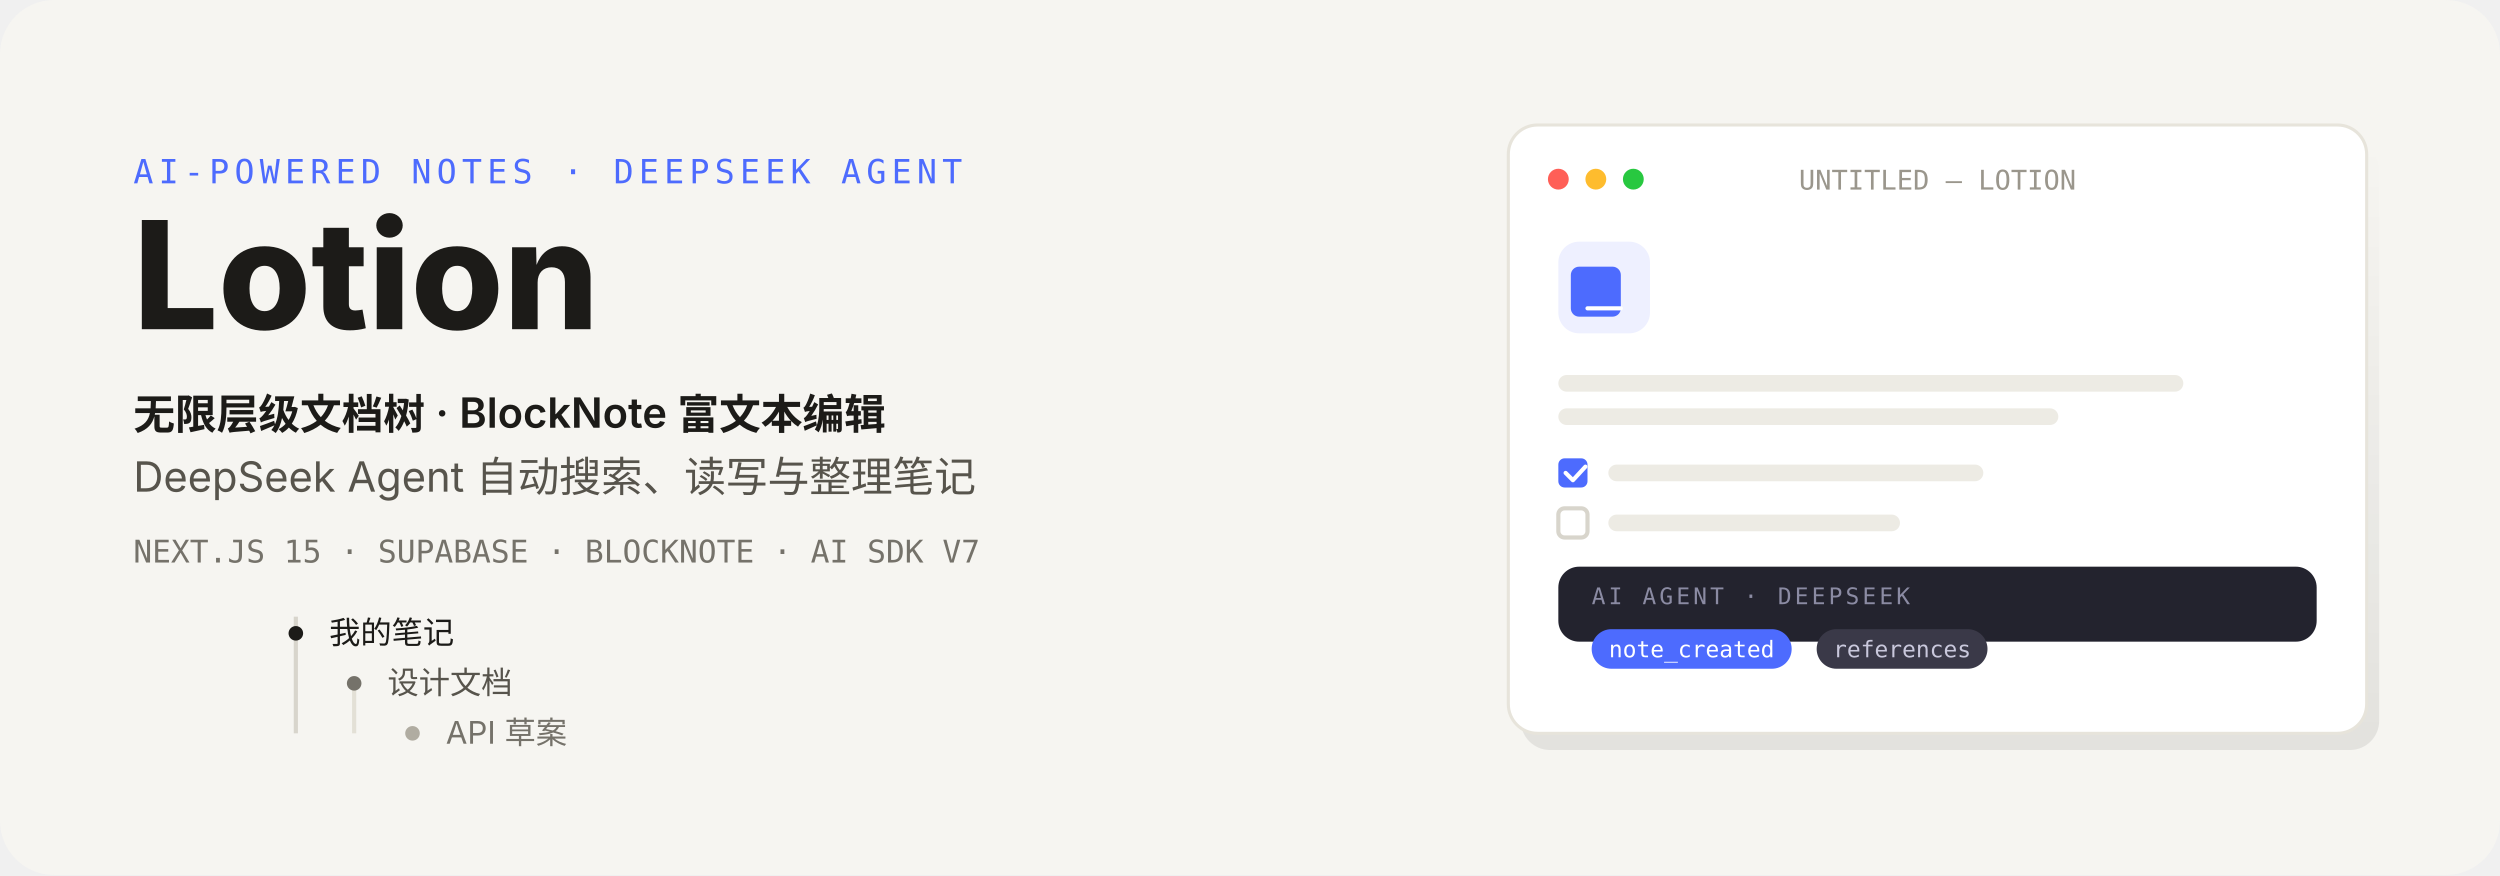
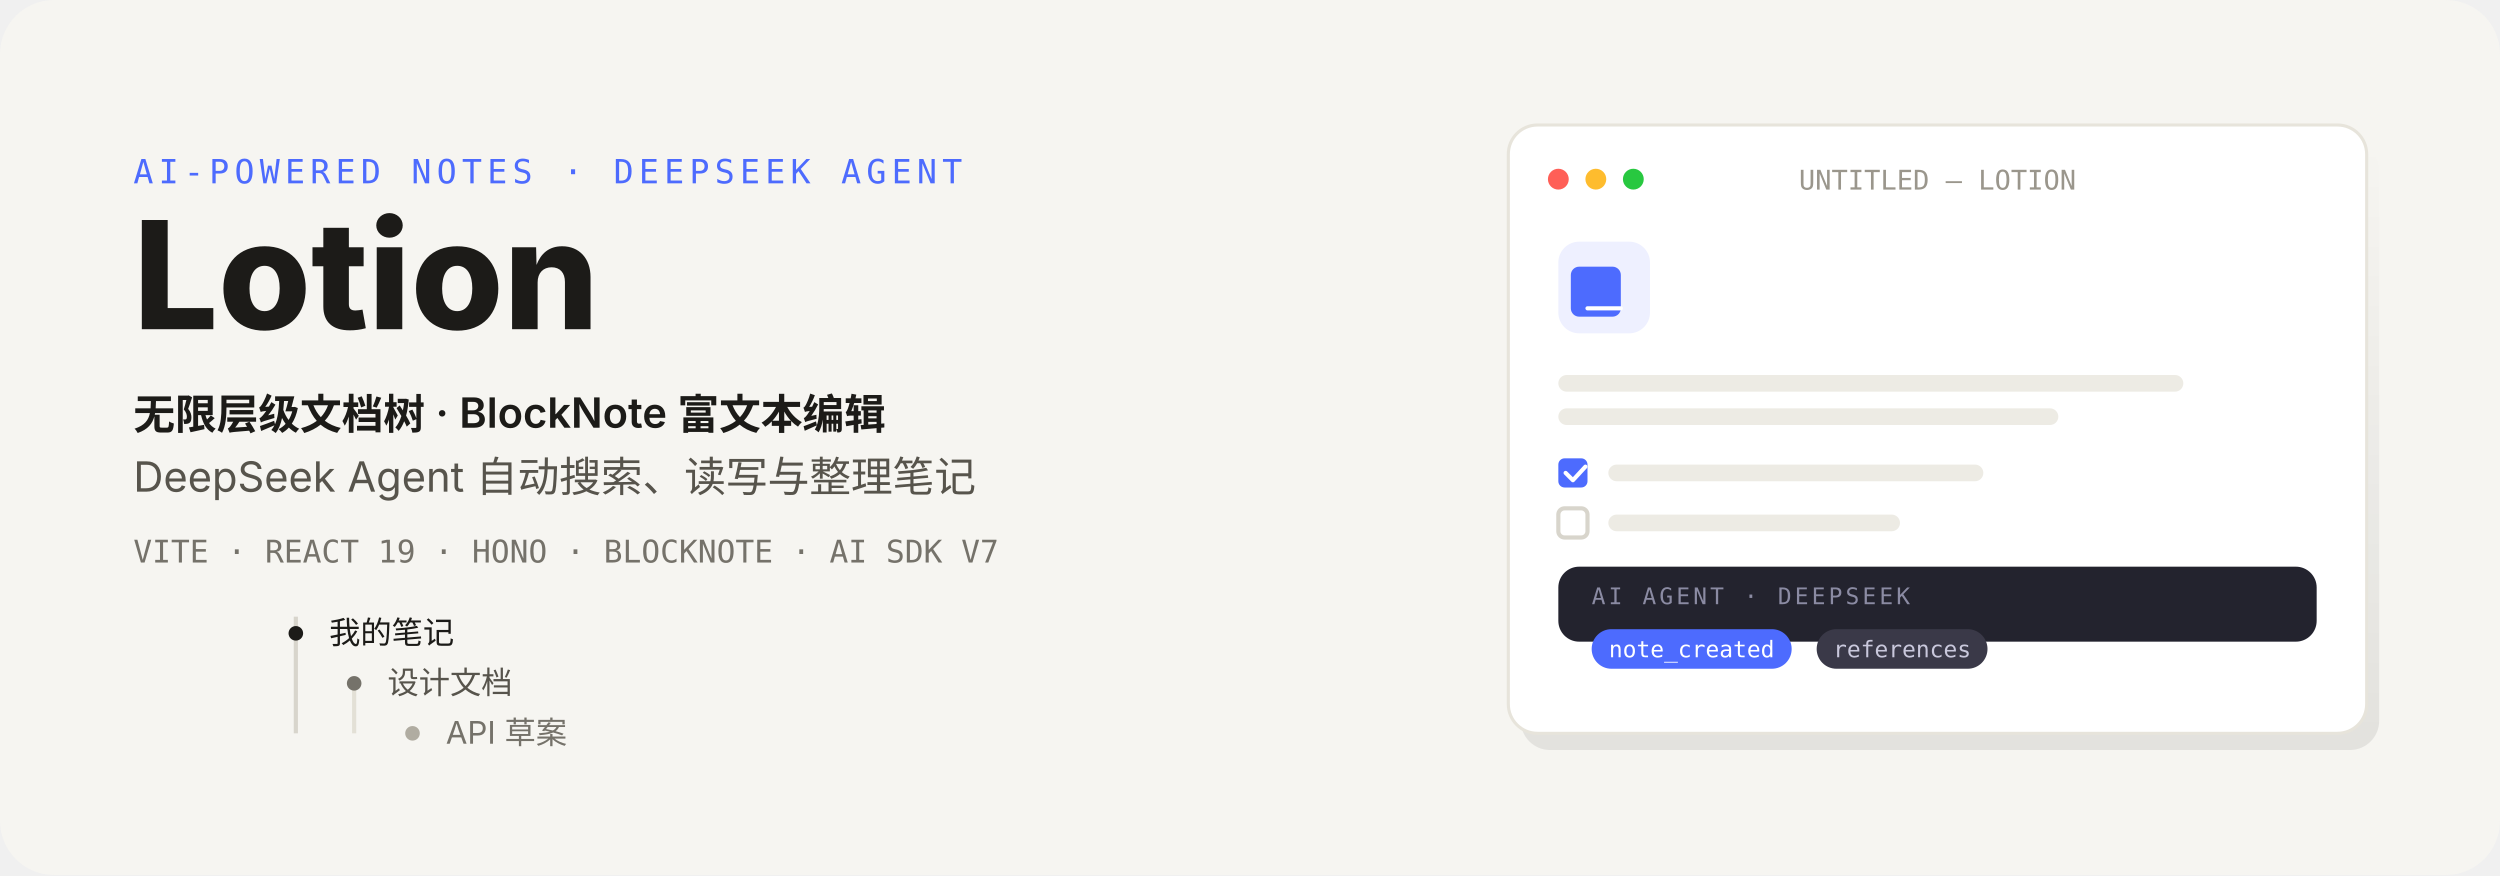
<svg xmlns="http://www.w3.org/2000/svg" width="1200" height="420" viewBox="0 0 1200 420" role="img" aria-labelledby="title desc">
  <defs>
    <linearGradient id="cardShadow" x1="0" y1="0" x2="0" y2="1">
      <stop offset="0" stop-color="#000000" stop-opacity="0" />
      <stop offset="1" stop-color="#000000" stop-opacity="0.08" />
    </linearGradient>
  </defs>
  <rect width="1200" height="420" rx="26" fill="#F6F5F1" />
  <g id="title-block" transform="translate(64 0)">
    <text x="0" y="88" font-family="ui-monospace, SFMono-Regular, Menlo, monospace" font-size="16" letter-spacing="2.5" fill="#4D6BFE">AI-POWERED NOTES · DEEPSEEK AGENT</text>
    <text x="0" y="158" font-family="-apple-system, BlinkMacSystemFont, &quot;Segoe UI&quot;, &quot;PingFang SC&quot;, &quot;Hiragino Sans GB&quot;, &quot;Microsoft YaHei&quot;, sans-serif" font-size="72" font-weight="800" fill="#1C1B18">Lotion</text>
    <text x="0" y="206" font-family="-apple-system, BlinkMacSystemFont, &quot;Segoe UI&quot;, &quot;PingFang SC&quot;, &quot;Hiragino Sans GB&quot;, &quot;Microsoft YaHei&quot;, sans-serif" font-size="20" font-weight="600" fill="#1C1B18">无限层级文档树 · BlockNote 富文本编辑</text>
    <text x="0" y="236" font-family="-apple-system, BlinkMacSystemFont, &quot;Segoe UI&quot;, &quot;PingFang SC&quot;, &quot;Hiragino Sans GB&quot;, &quot;Microsoft YaHei&quot;, sans-serif" font-size="20" fill="#57544C">DeepSeek Agent 自动搜索、读写与整理笔记</text>
-     <text x="0" y="270" font-family="ui-monospace, SFMono-Regular, Menlo, monospace" font-size="15" fill="#75726A">NEXT.JS 15 · SUPABASE · BLOCKNOTE · AI SDK V7</text>
+     <text x="0" y="270" font-family="ui-monospace, SFMono-Regular, Menlo, monospace" font-size="15" fill="#75726A">VITE · REACT 19 · HONO · BLOCKNOTE · AI SDK V7</text>
    <g id="doc-tree">
      <line x1="78" y1="296" x2="78" y2="352" stroke="#D8D5CC" stroke-width="2" />
      <line x1="106" y1="328" x2="106" y2="352" stroke="#E3E0D6" stroke-width="2" />
      <circle cx="78" cy="304" r="3.5" fill="#1C1B18" />
      <circle cx="106" cy="328" r="3.5" fill="#75726A" />
      <circle cx="134" cy="352" r="3.5" fill="#B0ACA1" />
      <text x="94" y="309" font-family="-apple-system, BlinkMacSystemFont, &quot;Segoe UI&quot;, &quot;PingFang SC&quot;, &quot;Hiragino Sans GB&quot;, &quot;Microsoft YaHei&quot;, sans-serif" font-size="15" fill="#1C1B18">我的笔记</text>
      <text x="122" y="333" font-family="-apple-system, BlinkMacSystemFont, &quot;Segoe UI&quot;, &quot;PingFang SC&quot;, &quot;Hiragino Sans GB&quot;, &quot;Microsoft YaHei&quot;, sans-serif" font-size="15" fill="#57544C">设计文档</text>
      <text x="150" y="357" font-family="-apple-system, BlinkMacSystemFont, &quot;Segoe UI&quot;, &quot;PingFang SC&quot;, &quot;Hiragino Sans GB&quot;, &quot;Microsoft YaHei&quot;, sans-serif" font-size="15" fill="#75726A">API 草案</text>
    </g>
  </g>
  <g id="editor-window">
    <rect x="730" y="68" width="412" height="292" rx="14" fill="url(#cardShadow)" />
    <rect x="724" y="60" width="412" height="292" rx="14" fill="#FFFFFF" stroke="#E7E4DB" stroke-width="1.5" />
    <circle cx="748" cy="86" r="5" fill="#FF5F57" />
    <circle cx="766" cy="86" r="5" fill="#FEBC2E" />
    <circle cx="784" cy="86" r="5" fill="#28C840" />
    <text x="930" y="91" text-anchor="middle" font-family="ui-monospace, SFMono-Regular, Menlo, monospace" font-size="13" fill="#9A968C">UNTITLED — LOTION</text>
    <rect x="748" y="116" width="44" height="44" rx="10" fill="#EEF0FF" />
    <path d="M 758 128 h 16 a 4 4 0 0 1 4 4 v 16 a 4 4 0 0 1 -4 4 h -16 a 4 4 0 0 1 -4 -4 v -16 a 4 4 0 0 1 4 -4 z" fill="#4D6BFE" />
    <path d="M 762 148 h 16" stroke="#FFFFFF" stroke-width="2" stroke-linecap="round" />
    <rect x="748" y="180" width="300" height="8" rx="4" fill="#EDEBE4" />
    <rect x="748" y="196" width="240" height="8" rx="4" fill="#EDEBE4" />
    <rect x="748" y="220" width="14" height="14" rx="3" fill="#4D6BFE" />
    <path d="M 751.5 227 l 3.5 3.5 l 6 -6.5" stroke="#FFFFFF" stroke-width="2" fill="none" stroke-linecap="round" stroke-linejoin="round" />
    <rect x="772" y="223" width="180" height="8" rx="4" fill="#EDEBE4" />
    <rect x="748" y="244" width="14" height="14" rx="3" fill="none" stroke="#D8D5CC" stroke-width="2" />
    <rect x="772" y="247" width="140" height="8" rx="4" fill="#EDEBE4" />
    <g id="ai-stream">
      <rect x="748" y="272" width="364" height="36" rx="10" fill="#23232E" />
      <text x="764" y="290" font-family="ui-monospace, SFMono-Regular, Menlo, monospace" font-size="11" letter-spacing="1.5" fill="#8B8BA3">AI AGENT · DEEPSEEK</text>
      <rect x="764" y="302" width="96" height="19" rx="9.5" fill="#4D6BFE" />
      <text x="812" y="315.5" text-anchor="middle" font-family="ui-monospace, SFMono-Regular, Menlo, monospace" font-size="11" fill="#FFFFFF">note_created</text>
      <rect x="872" y="302" width="82" height="19" rx="9.5" fill="#3A3948" />
      <text x="913" y="315.5" text-anchor="middle" font-family="ui-monospace, SFMono-Regular, Menlo, monospace" font-size="11" fill="#C9C8DC">references</text>
    </g>
  </g>
</svg>
